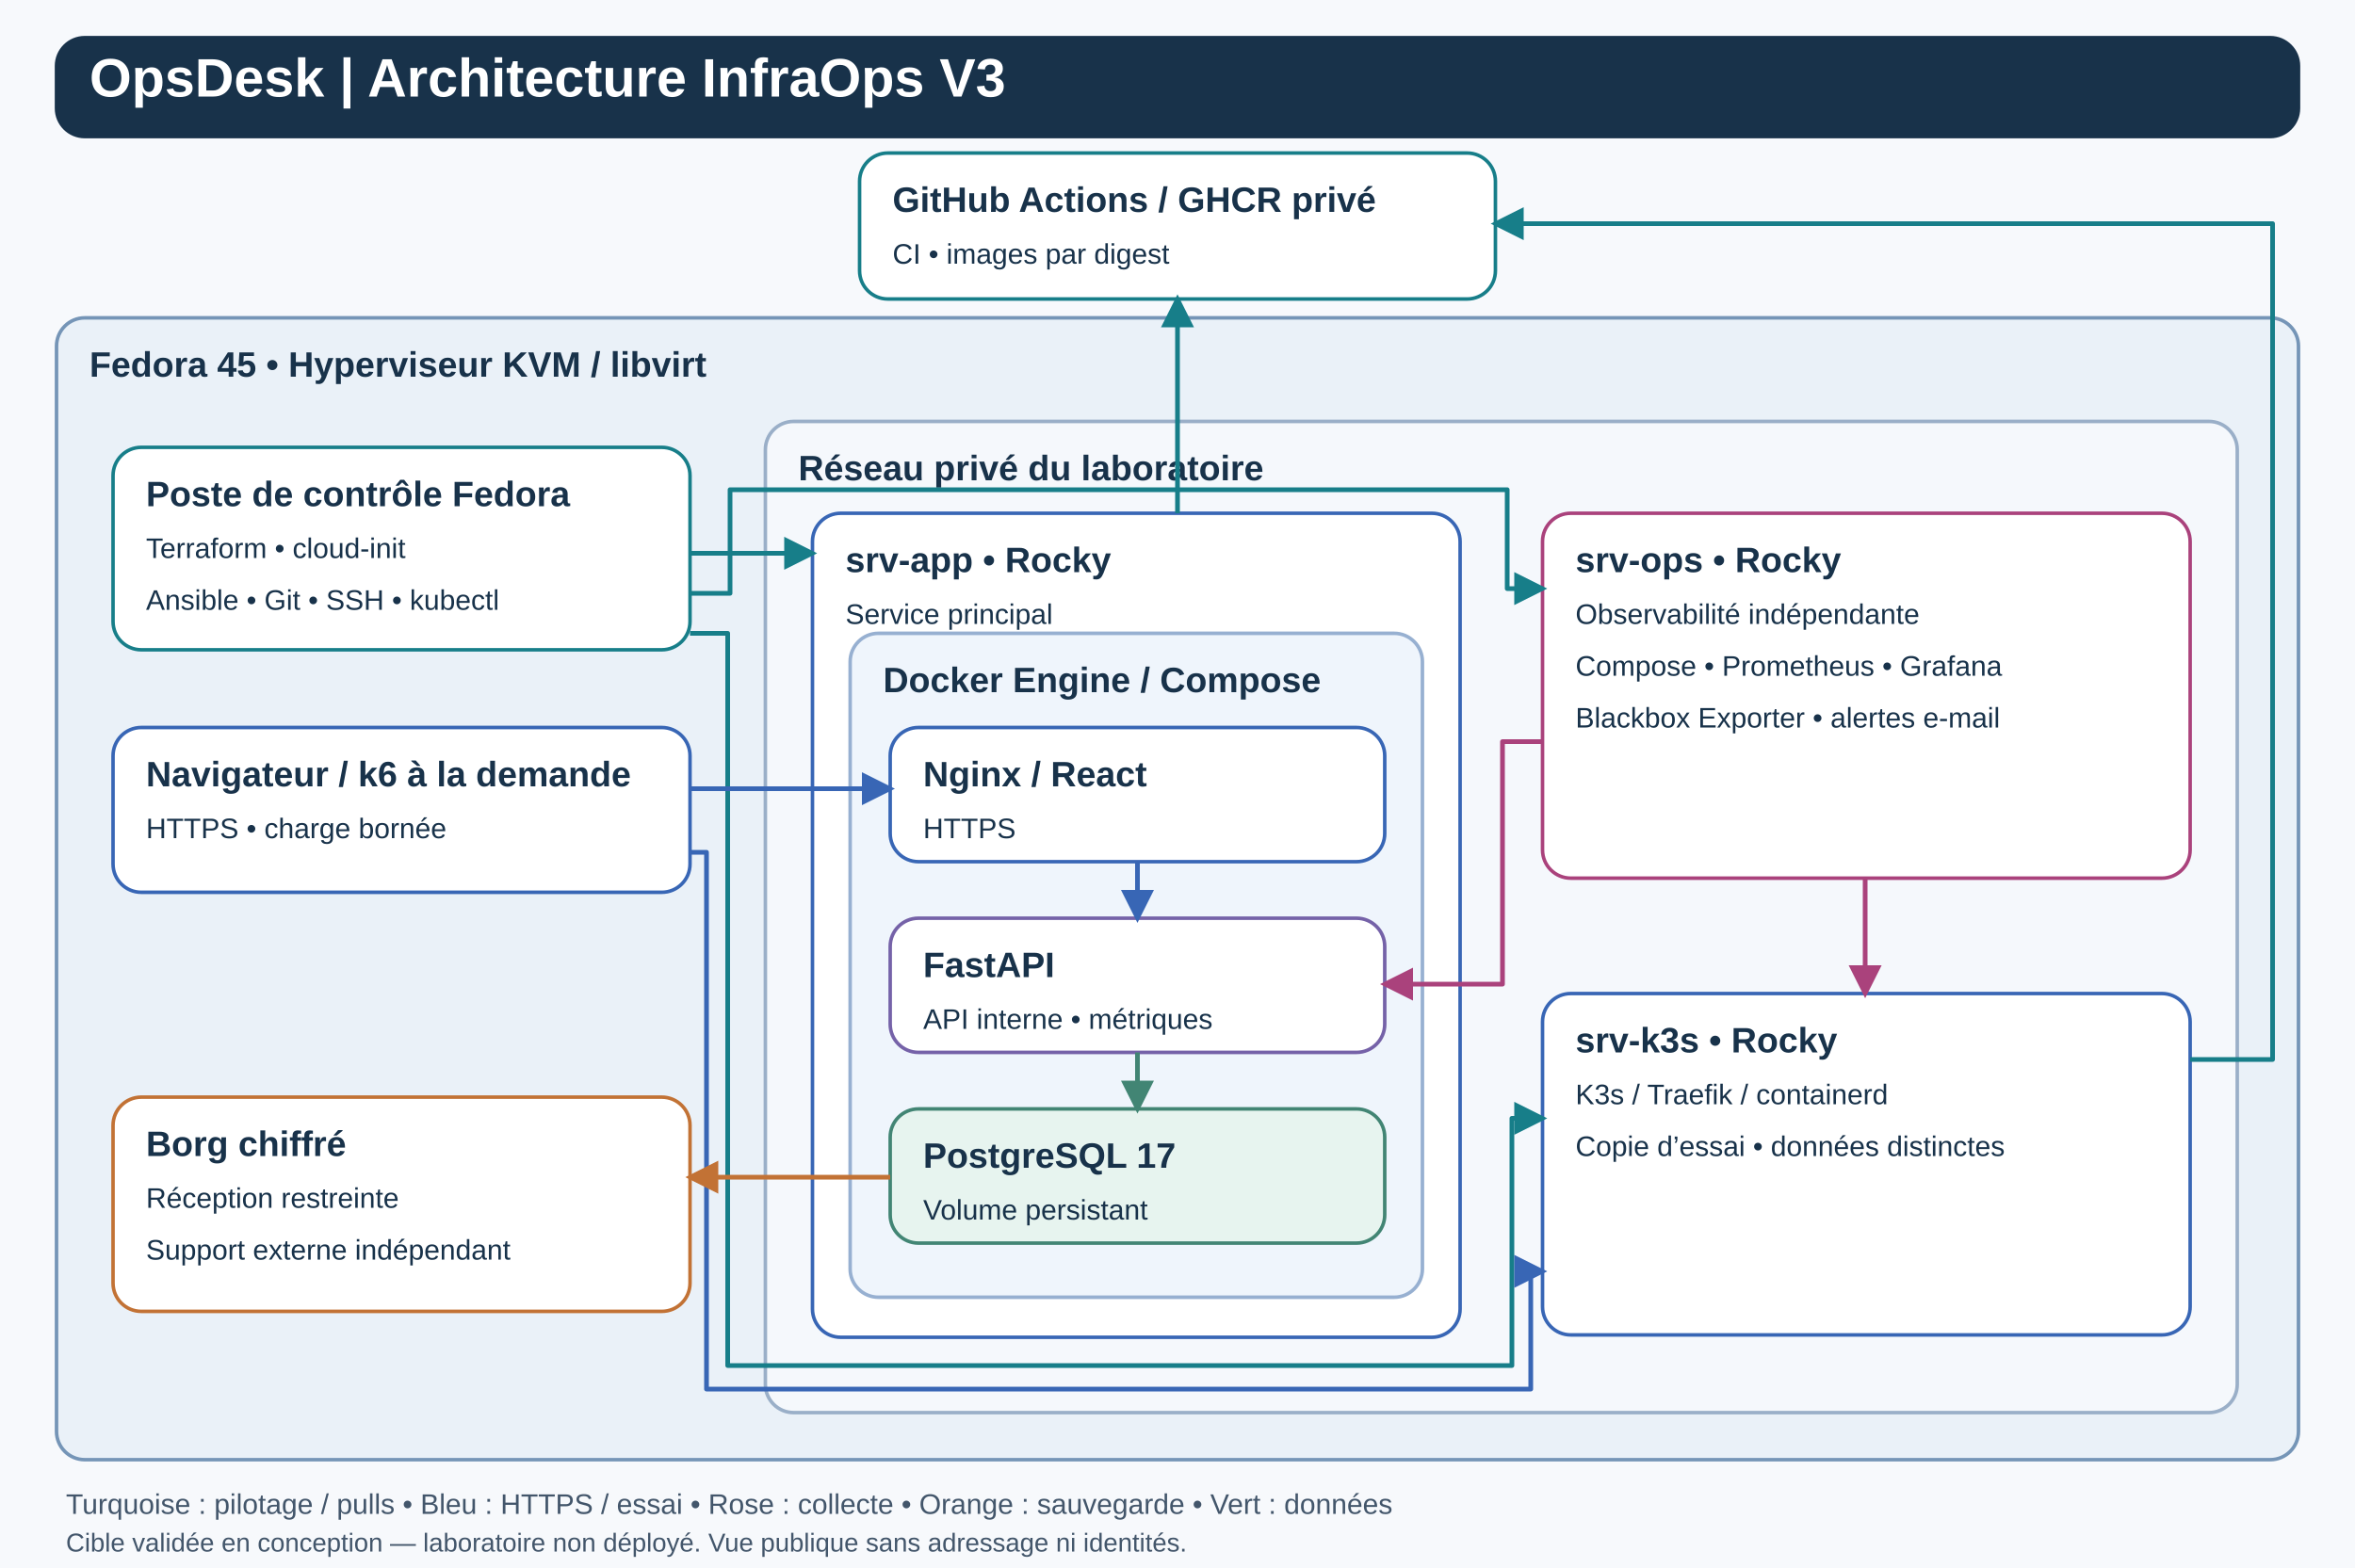
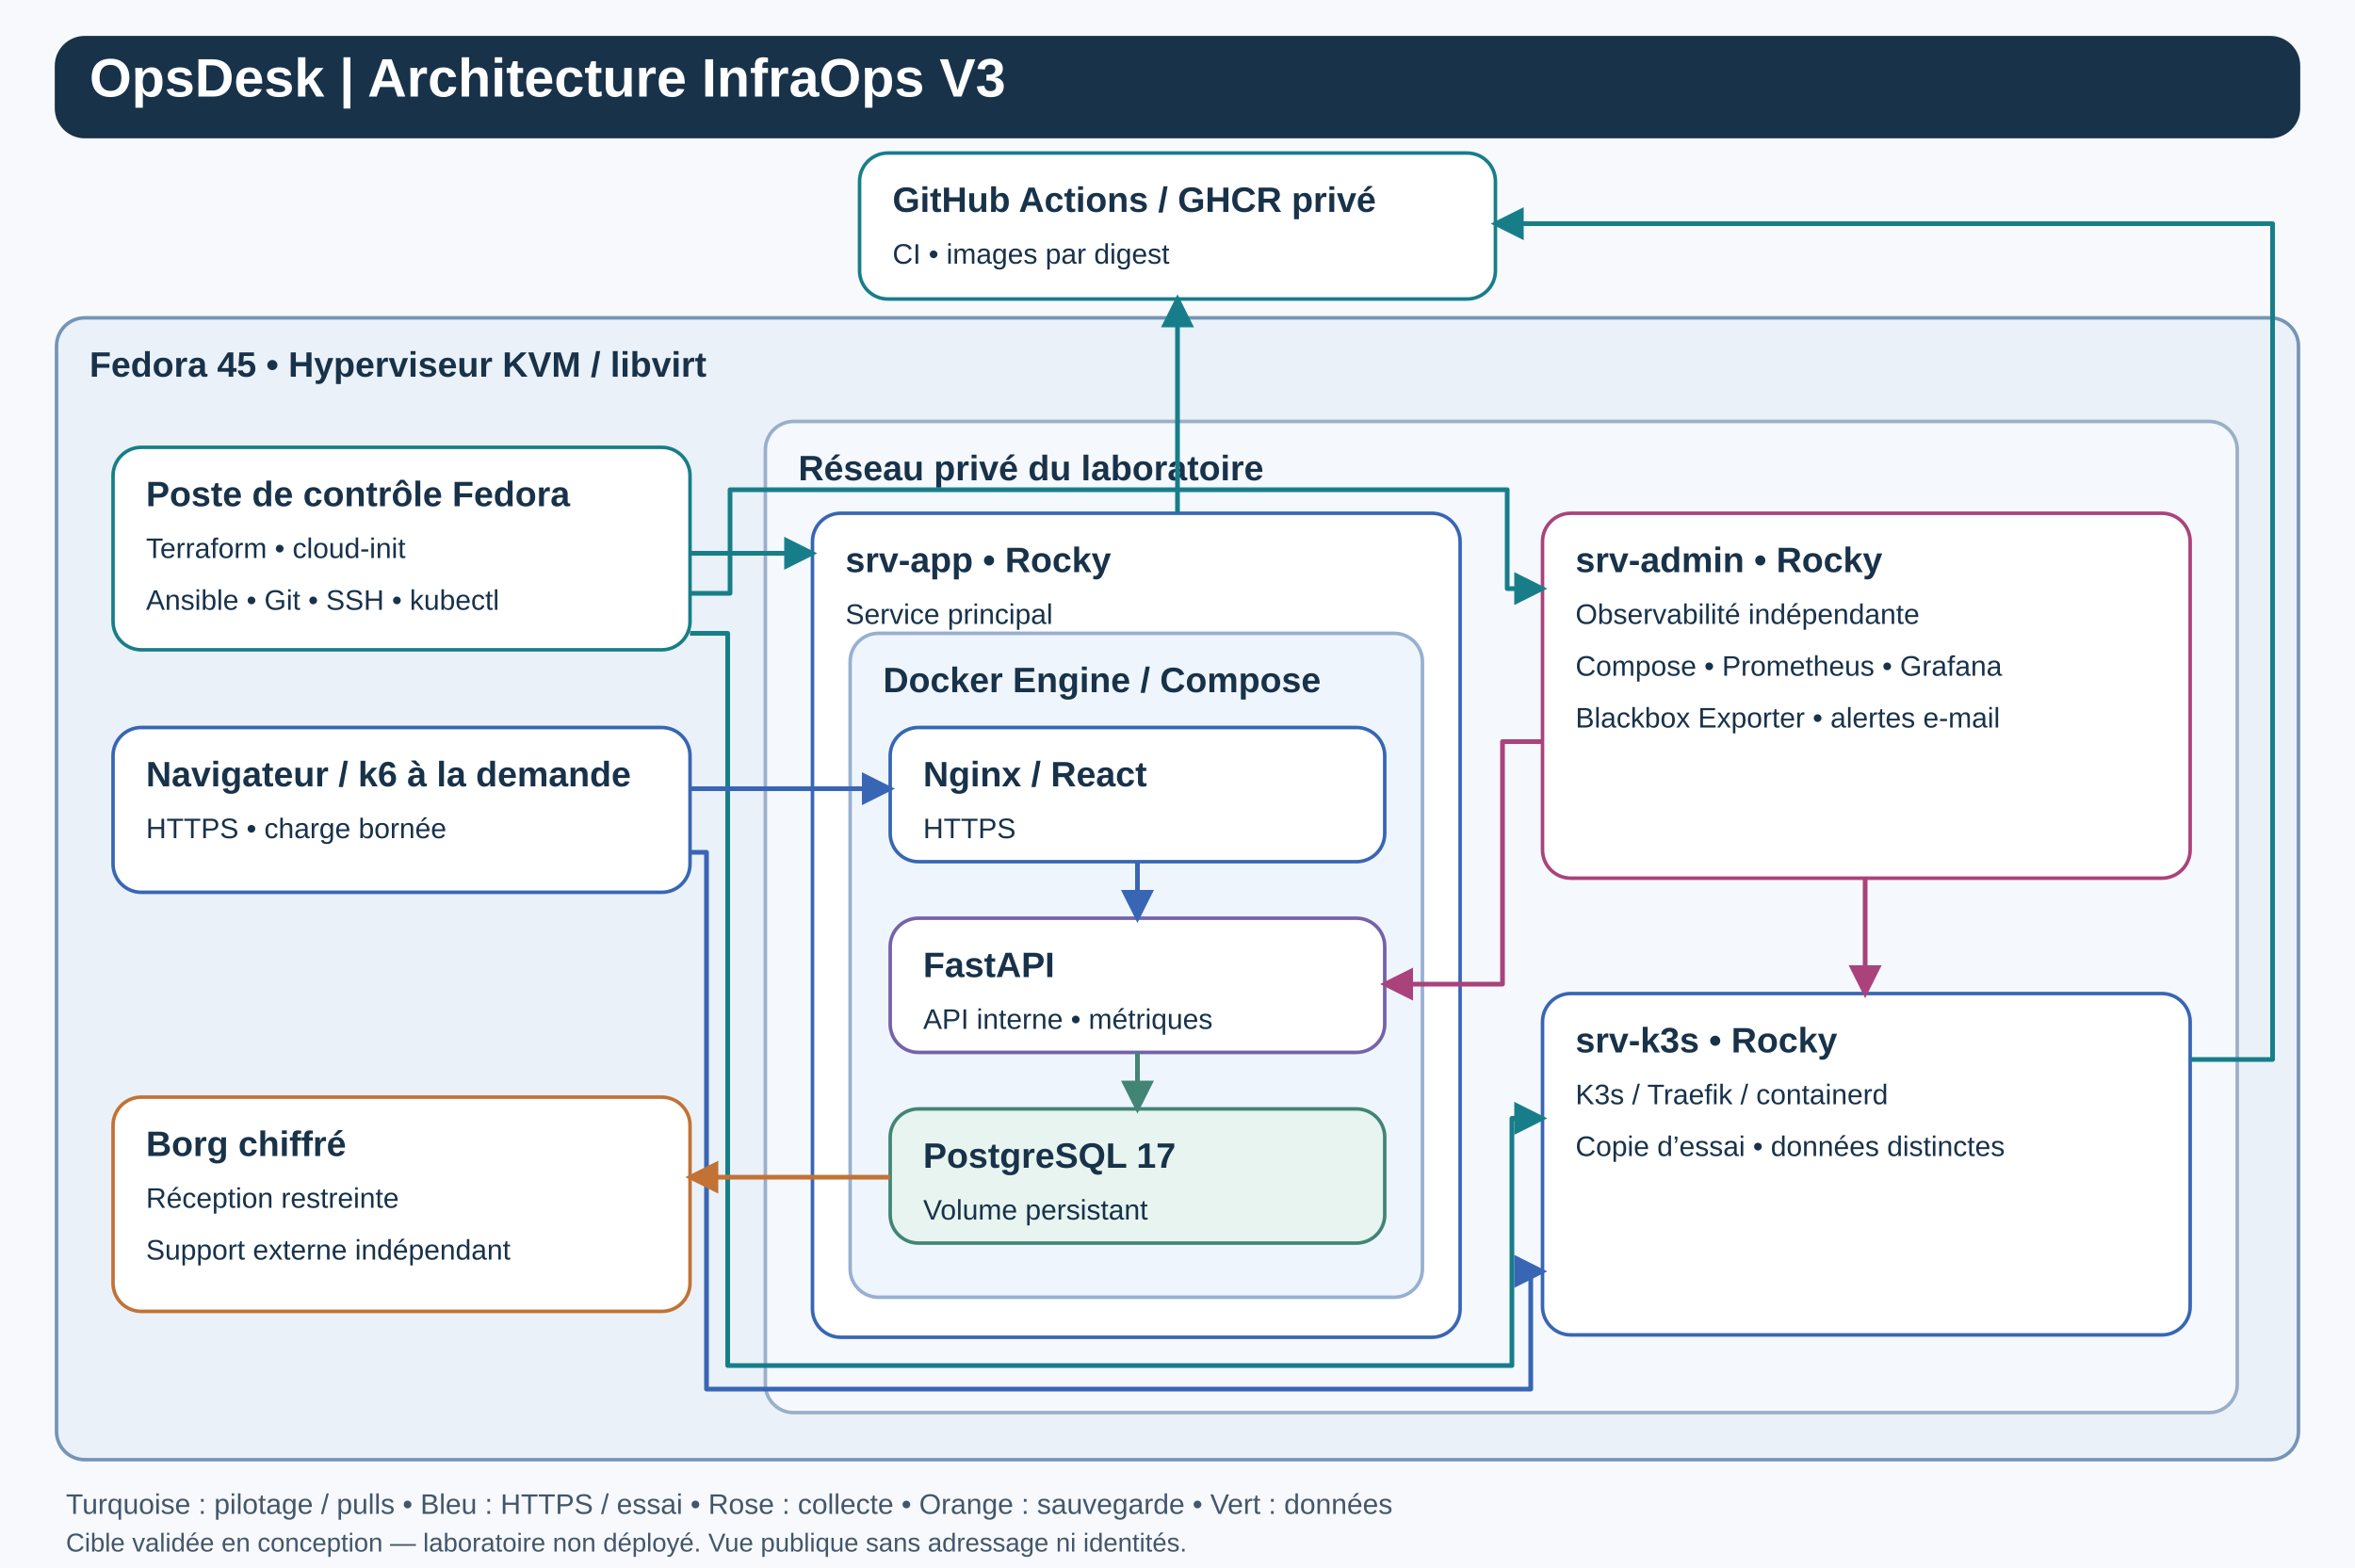
<svg xmlns="http://www.w3.org/2000/svg" viewBox="0 0 1000 666" role="img" aria-label="OpsDesk architecture V3">
  <defs>
    <marker id="a177e89" markerWidth="7" markerHeight="7" refX="6" refY="3.5" orient="auto">
      <path d="M0 0L7 3.5L0 7z" fill="#177e89" />
    </marker>
    <marker id="a3866b5" markerWidth="7" markerHeight="7" refX="6" refY="3.5" orient="auto">
      <path d="M0 0L7 3.5L0 7z" fill="#3866b5" />
    </marker>
    <marker id="a428574" markerWidth="7" markerHeight="7" refX="6" refY="3.5" orient="auto">
      <path d="M0 0L7 3.5L0 7z" fill="#428574" />
    </marker>
    <marker id="aaa427c" markerWidth="7" markerHeight="7" refX="6" refY="3.5" orient="auto">
      <path d="M0 0L7 3.5L0 7z" fill="#aa427c" />
    </marker>
    <marker id="ac27235" markerWidth="7" markerHeight="7" refX="6" refY="3.5" orient="auto">
      <path d="M0 0L7 3.5L0 7z" fill="#c27235" />
    </marker>
  </defs>
  <rect width="1000" height="666" fill="#f7f9fc" />
  <g id="titre">
    <rect x="24" y="16" width="952" height="42" rx="12" fill="#18324a" stroke="#18324a" stroke-width="1.5" />
    <text x="38" y="41" fill="#ffffff" font-family="Arial,sans-serif" font-size="23" font-weight="700">OpsDesk | Architecture InfraOps V3</text>
  </g>
  <g id="hote">
    <rect x="24" y="135" width="952" height="485" rx="12" fill="#eaf1f8" stroke="#7595b7" stroke-width="1.5" />
    <text x="38" y="160" fill="#18324a" font-family="Arial,sans-serif" font-size="15" font-weight="700">Fedora 45 • Hyperviseur KVM / libvirt</text>
  </g>
  <g id="ghcr">
    <rect x="365" y="65" width="270" height="62" rx="12" fill="#fff" stroke="#177e89" stroke-width="1.5" />
    <text x="379" y="90" fill="#18324a" font-family="Arial,sans-serif" font-size="15" font-weight="700">GitHub Actions / GHCR privé</text>
    <text x="379" y="112" fill="#18324a" font-family="Arial,sans-serif" font-size="12" font-weight="400">CI • images par digest</text>
  </g>
  <g id="terraform">
    <rect x="48" y="190" width="245" height="86" rx="12" fill="#fff" stroke="#177e89" stroke-width="1.5" />
    <text x="62" y="215" fill="#18324a" font-family="Arial,sans-serif" font-size="15" font-weight="700">Poste de contrôle Fedora</text>
    <text x="62" y="237" fill="#18324a" font-family="Arial,sans-serif" font-size="12" font-weight="400">Terraform • cloud-init</text>
    <text x="62" y="259" fill="#18324a" font-family="Arial,sans-serif" font-size="12" font-weight="400">Ansible • Git • SSH • kubectl</text>
  </g>
  <g id="navigateur">
    <rect x="48" y="309" width="245" height="70" rx="12" fill="#fff" stroke="#3866b5" stroke-width="1.5" />
    <text x="62" y="334" fill="#18324a" font-family="Arial,sans-serif" font-size="15" font-weight="700">Navigateur / k6 à la demande</text>
    <text x="62" y="356" fill="#18324a" font-family="Arial,sans-serif" font-size="12" font-weight="400">HTTPS • charge bornée</text>
  </g>
  <g id="backup">
    <rect x="48" y="466" width="245" height="91" rx="12" fill="#fff" stroke="#c27235" stroke-width="1.5" />
    <text x="62" y="491" fill="#18324a" font-family="Arial,sans-serif" font-size="15" font-weight="700">Borg chiffré</text>
    <text x="62" y="513" fill="#18324a" font-family="Arial,sans-serif" font-size="12" font-weight="400">Réception restreinte</text>
    <text x="62" y="535" fill="#18324a" font-family="Arial,sans-serif" font-size="12" font-weight="400">Support externe indépendant</text>
  </g>
  <g id="reseau">
    <rect x="325" y="179" width="625" height="421" rx="12" fill="#f5f8fc" stroke="#9aafc8" stroke-width="1.5" />
    <text x="339" y="204" fill="#18324a" font-family="Arial,sans-serif" font-size="15" font-weight="700">Réseau privé du laboratoire</text>
  </g>
  <g id="srv-app">
    <rect x="345" y="218" width="275" height="350" rx="12" fill="#fff" stroke="#3866b5" stroke-width="1.5" />
    <text x="359" y="243" fill="#18324a" font-family="Arial,sans-serif" font-size="15" font-weight="700">srv-app • Rocky</text>
    <text x="359" y="265" fill="#18324a" font-family="Arial,sans-serif" font-size="12" font-weight="400">Service principal</text>
  </g>
  <g id="compose">
    <rect x="361" y="269" width="243" height="282" rx="12" fill="#eff5fc" stroke="#97b0d1" stroke-width="1.5" />
    <text x="375" y="294" fill="#18324a" font-family="Arial,sans-serif" font-size="15" font-weight="700">Docker Engine / Compose</text>
  </g>
  <g id="web">
    <rect x="378" y="309" width="210" height="57" rx="12" fill="#fff" stroke="#3866b5" stroke-width="1.5" />
    <text x="392" y="334" fill="#18324a" font-family="Arial,sans-serif" font-size="15" font-weight="700">Nginx / React</text>
    <text x="392" y="356" fill="#18324a" font-family="Arial,sans-serif" font-size="12" font-weight="400">HTTPS</text>
  </g>
  <g id="api">
    <rect x="378" y="390" width="210" height="57" rx="12" fill="#fff" stroke="#7562a8" stroke-width="1.5" />
    <text x="392" y="415" fill="#18324a" font-family="Arial,sans-serif" font-size="15" font-weight="700">FastAPI</text>
    <text x="392" y="437" fill="#18324a" font-family="Arial,sans-serif" font-size="12" font-weight="400">API interne • métriques</text>
  </g>
  <g id="postgres">
    <rect x="378" y="471" width="210" height="57" rx="12" fill="#e7f4ef" stroke="#428574" stroke-width="1.5" />
    <text x="392" y="496" fill="#18324a" font-family="Arial,sans-serif" font-size="15" font-weight="700">PostgreSQL 17</text>
    <text x="392" y="518" fill="#18324a" font-family="Arial,sans-serif" font-size="12" font-weight="400">Volume persistant</text>
  </g>
-   <g id="srv-ops">
+   <g id="srv-admin">
    <rect x="655" y="218" width="275" height="155" rx="12" fill="#fff" stroke="#aa427c" stroke-width="1.5" />
-     <text x="669" y="243" fill="#18324a" font-family="Arial,sans-serif" font-size="15" font-weight="700">srv-ops • Rocky</text>
+     <text x="669" y="243" fill="#18324a" font-family="Arial,sans-serif" font-size="15" font-weight="700">srv-admin • Rocky</text>
    <text x="669" y="265" fill="#18324a" font-family="Arial,sans-serif" font-size="12" font-weight="400">Observabilité indépendante</text>
    <text x="669" y="287" fill="#18324a" font-family="Arial,sans-serif" font-size="12" font-weight="400">Compose • Prometheus • Grafana</text>
    <text x="669" y="309" fill="#18324a" font-family="Arial,sans-serif" font-size="12" font-weight="400">Blackbox Exporter • alertes e-mail</text>
  </g>
  <g id="srv-k3s">
    <rect x="655" y="422" width="275" height="145" rx="12" fill="#fff" stroke="#3866b5" stroke-width="1.5" />
    <text x="669" y="447" fill="#18324a" font-family="Arial,sans-serif" font-size="15" font-weight="700">srv-k3s • Rocky</text>
    <text x="669" y="469" fill="#18324a" font-family="Arial,sans-serif" font-size="12" font-weight="400">K3s / Traefik / containerd</text>
    <text x="669" y="491" fill="#18324a" font-family="Arial,sans-serif" font-size="12" font-weight="400">Copie d’essai • données distinctes</text>
  </g>
  <polyline id="admin-app" points="293,235 345,235" fill="none" stroke="#177e89" stroke-width="2" stroke-linejoin="round" marker-end="url(#a177e89)" />
  <polyline id="admin-ops" points="293,252 310,252 310,208 640,208 640,250 655,250" fill="none" stroke="#177e89" stroke-width="2" stroke-linejoin="round" marker-end="url(#a177e89)" />
  <polyline id="admin-k3s" points="293,269 309,269 309,580 642,580 642,475 655,475" fill="none" stroke="#177e89" stroke-width="2" stroke-linejoin="round" marker-end="url(#a177e89)" />
  <polyline id="https" points="293,335 378,335" fill="none" stroke="#3866b5" stroke-width="2" stroke-linejoin="round" marker-end="url(#a3866b5)" />
  <polyline id="charge" points="293,362 300,362 300,590 650,590 650,540 655,540" fill="none" stroke="#3866b5" stroke-width="2" stroke-linejoin="round" marker-end="url(#a3866b5)" />
  <polyline id="api-flow" points="483,366 483,390" fill="none" stroke="#3866b5" stroke-width="2" stroke-linejoin="round" marker-end="url(#a3866b5)" />
  <polyline id="db-flow" points="483,447 483,471" fill="none" stroke="#428574" stroke-width="2" stroke-linejoin="round" marker-end="url(#a428574)" />
  <polyline id="metrics-app" points="655,315 638,315 638,418 588,418" fill="none" stroke="#aa427c" stroke-width="2" stroke-linejoin="round" marker-end="url(#aaa427c)" />
  <polyline id="metrics-test" points="792,373 792,422" fill="none" stroke="#aa427c" stroke-width="2" stroke-linejoin="round" marker-end="url(#aaa427c)" />
  <polyline id="dump" points="378,500 293,500" fill="none" stroke="#c27235" stroke-width="2" stroke-linejoin="round" marker-end="url(#ac27235)" />
  <polyline id="images-app" points="500,218 500,127" fill="none" stroke="#177e89" stroke-width="2" stroke-linejoin="round" marker-end="url(#a177e89)" />
  <polyline id="images-test" points="930,450 965,450 965,95 635,95" fill="none" stroke="#177e89" stroke-width="2" stroke-linejoin="round" marker-end="url(#a177e89)" />
  <text x="28" y="643" font-family="Arial,sans-serif" font-size="12" fill="#43566b">Turquoise : pilotage / pulls • Bleu : HTTPS / essai • Rose : collecte • Orange : sauvegarde • Vert : données</text>
  <text x="28" y="659" font-family="Arial,sans-serif" font-size="11" fill="#43566b">Cible validée en conception — laboratoire non déployé. Vue publique sans adressage ni identités.</text>
</svg>
